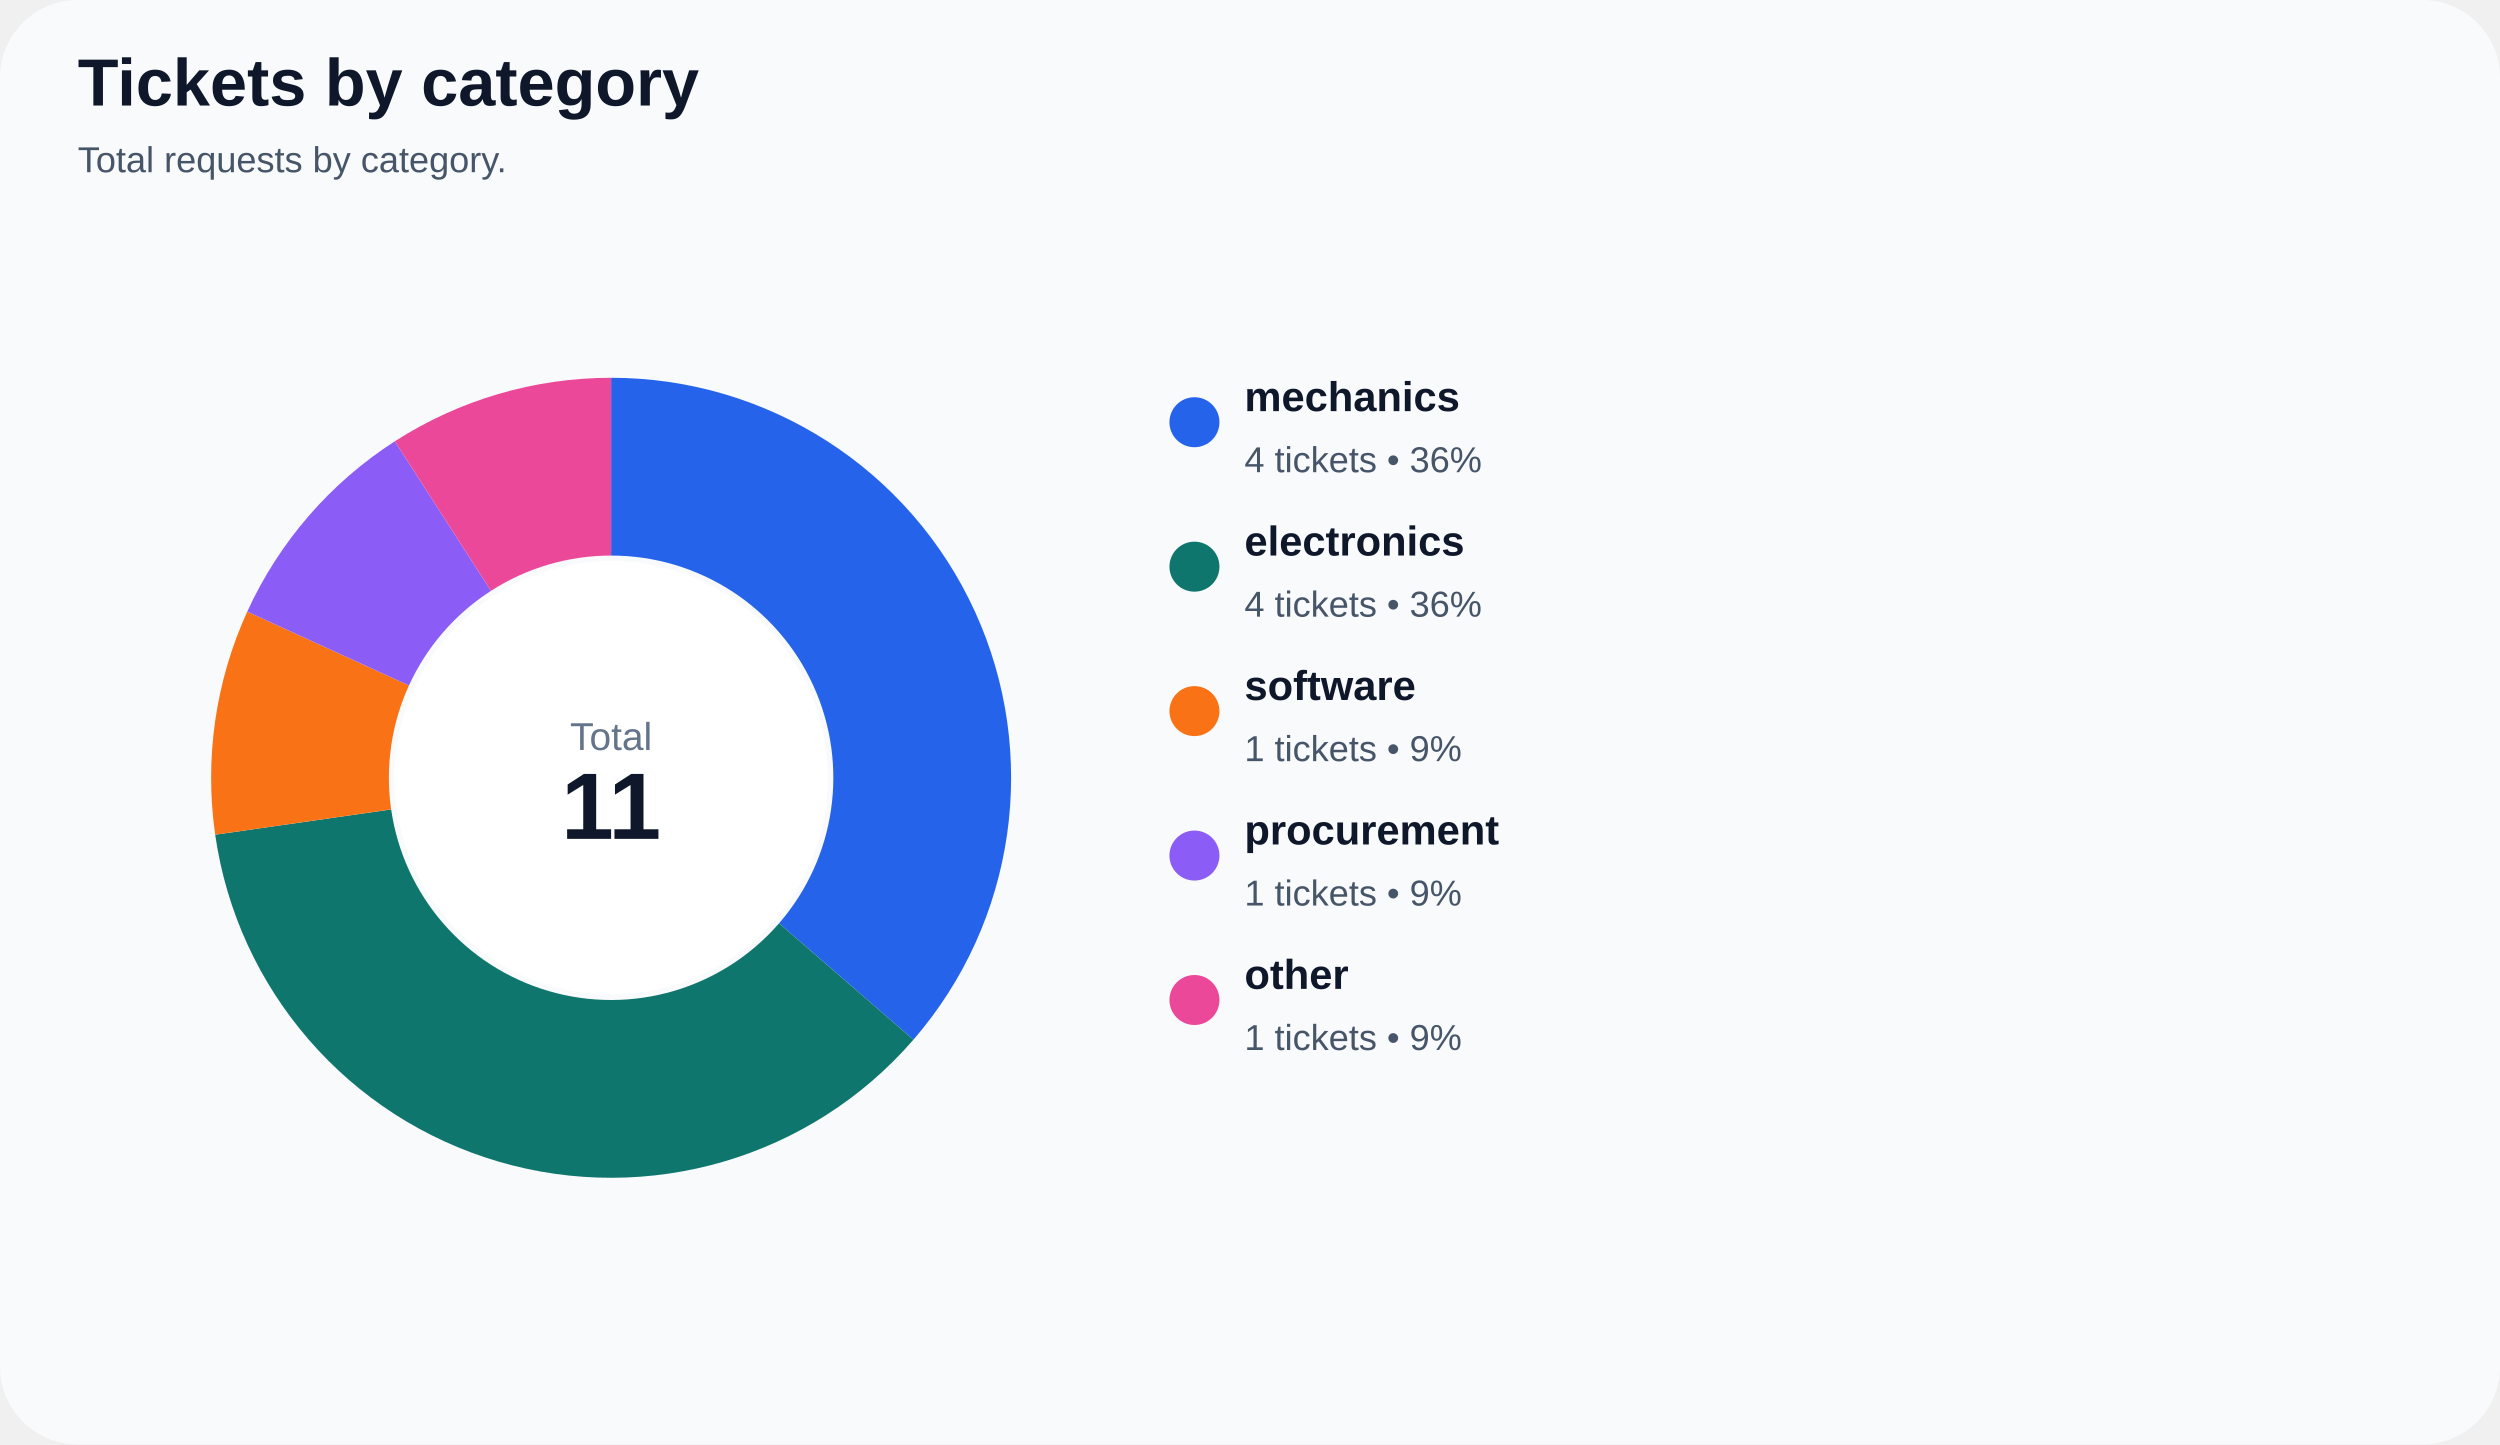
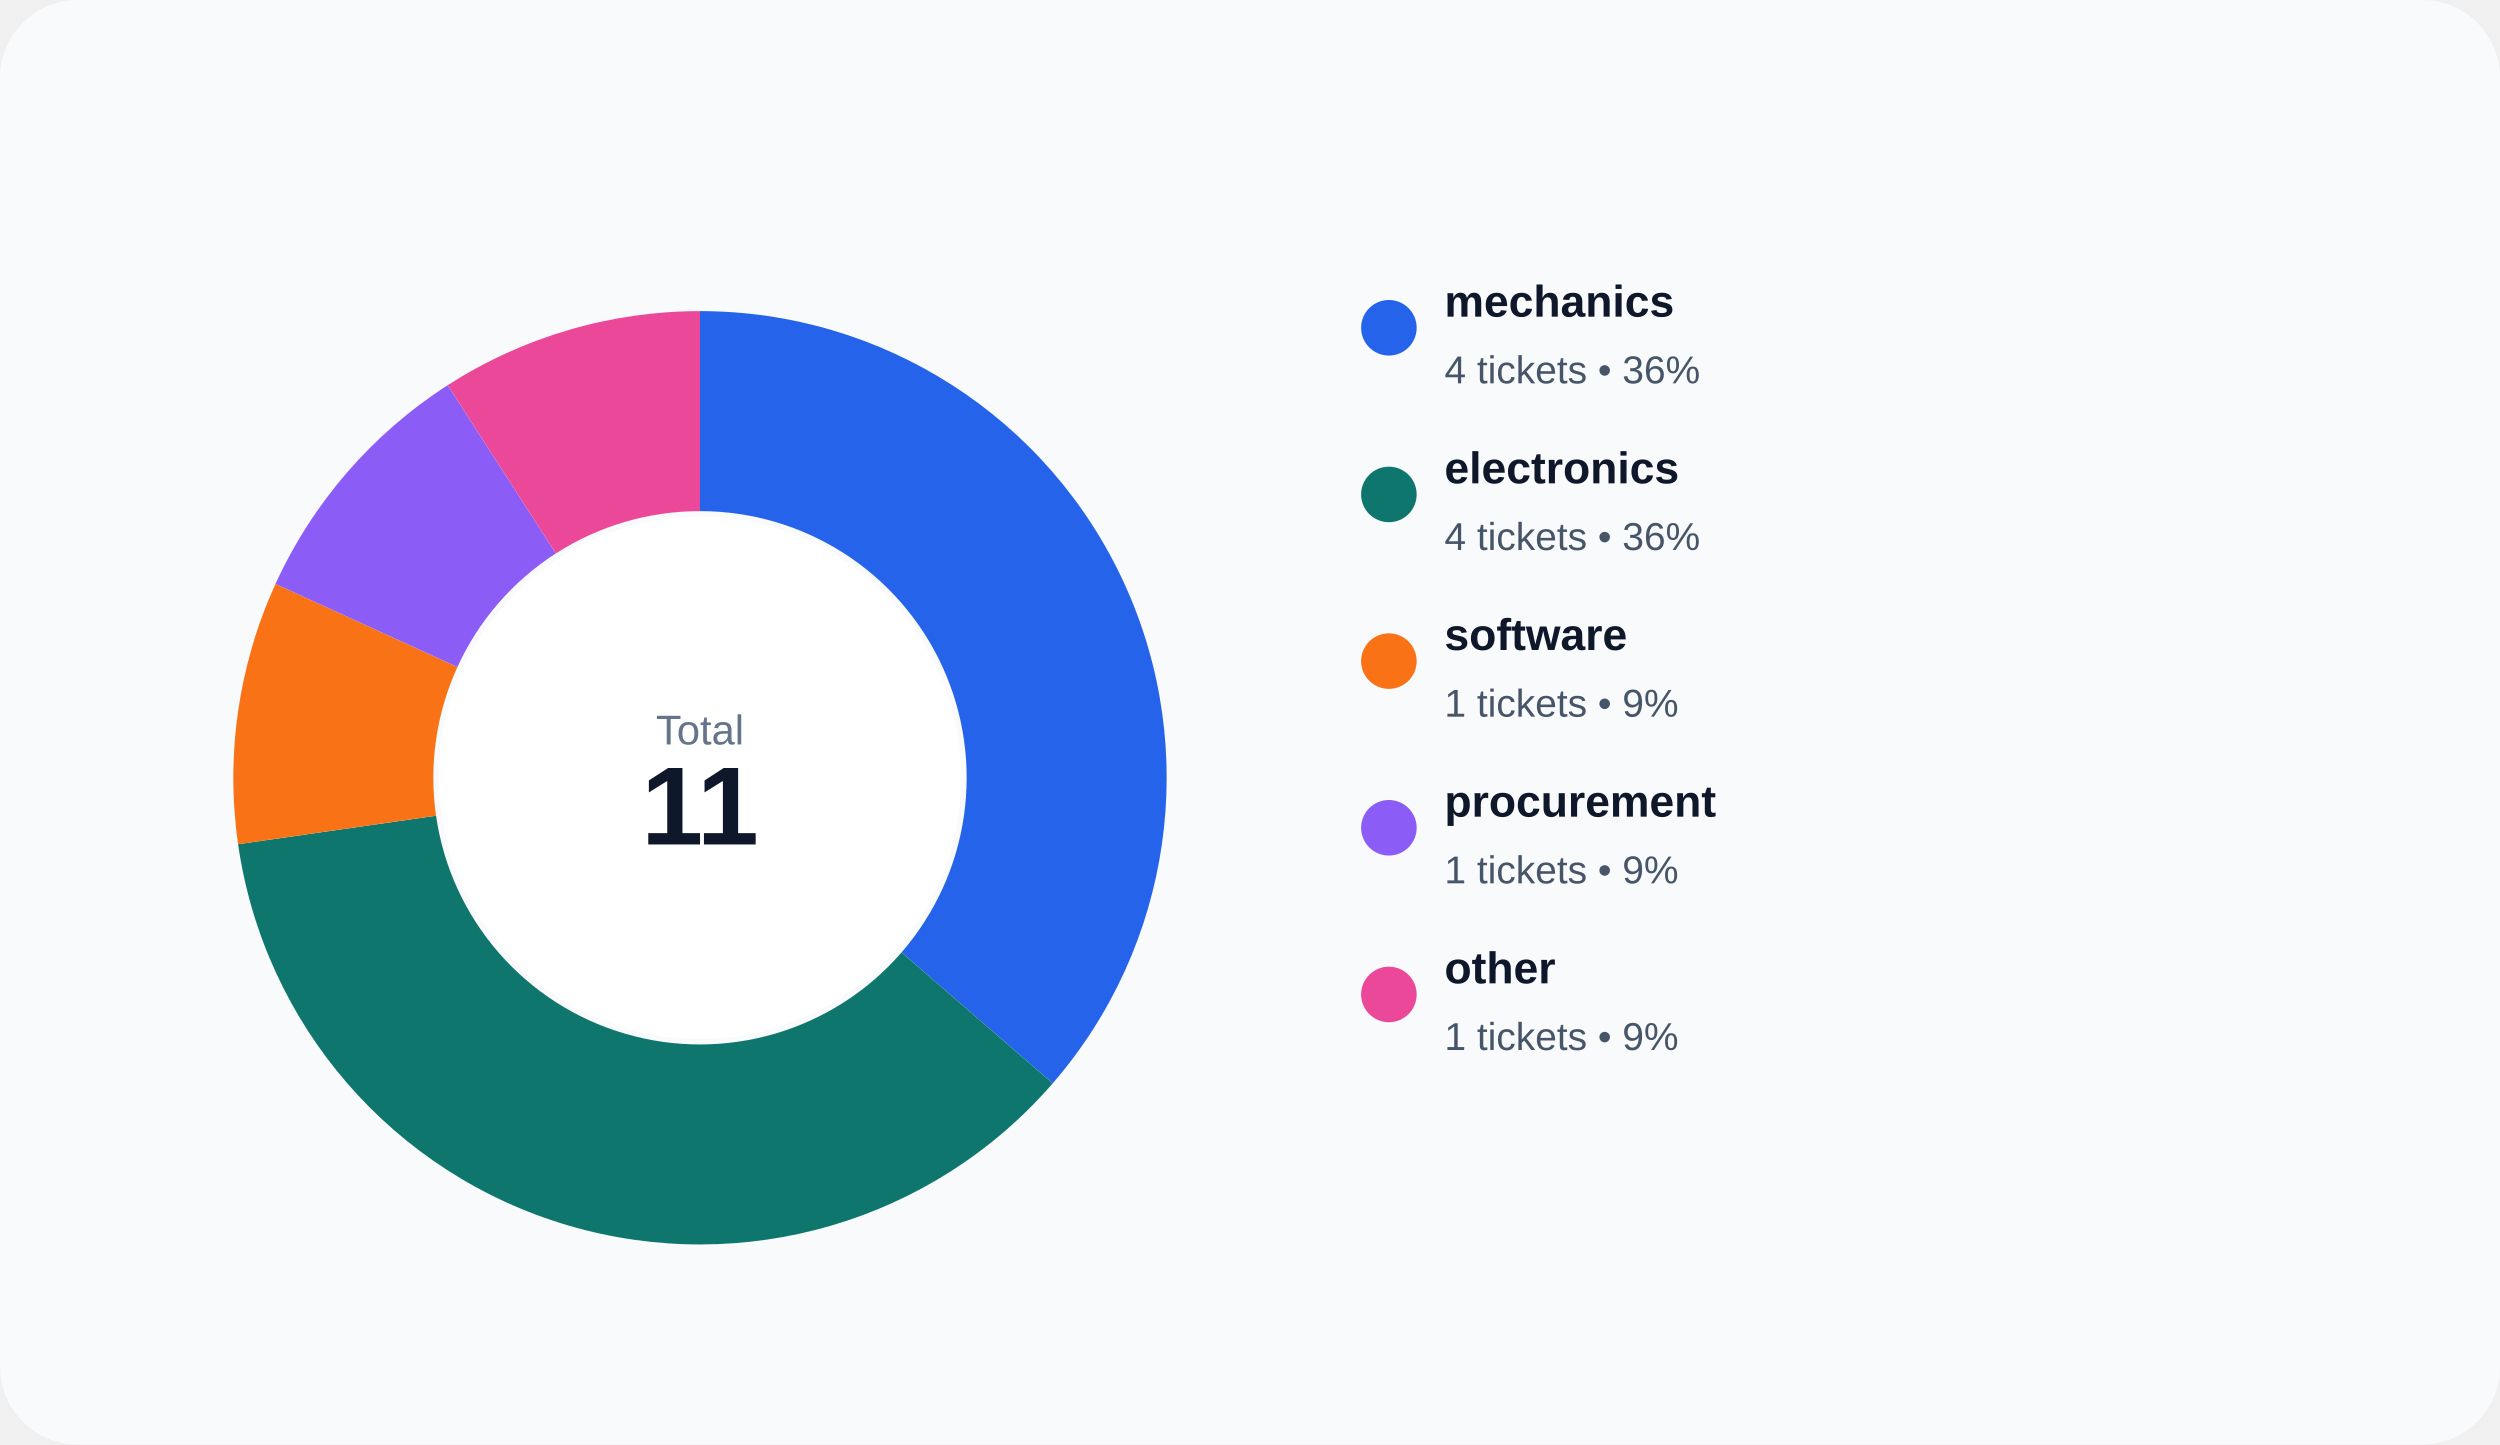
<svg xmlns="http://www.w3.org/2000/svg" width="900" height="520" viewBox="0 0 900 520" role="img">
  <rect width="100%" height="100%" rx="28" fill="#f8fafc" />
-   <text x="28" y="38" fill="#0f172a" font-size="24" font-family="Arial, sans-serif" font-weight="700">Tickets by category</text>
-   <text x="28" y="62" fill="#475569" font-size="13" font-family="Arial, sans-serif">Total requests by category.</text>
-   <path d="M 220.000 136.000 A 144 144 0 0 1 328.828 374.300 L 280.460 332.389 A 80 80 0 0 0 220.000 200.000 Z" fill="#2563eb" />
-   <path d="M 328.828 374.300 A 144 144 0 0 1 77.466 300.493 L 140.814 291.385 A 80 80 0 0 0 280.460 332.389 Z" fill="#0f766e" />
-   <path d="M 77.466 300.493 A 144 144 0 0 1 89.013 220.180 L 147.229 246.767 A 80 80 0 0 0 140.814 291.385 Z" fill="#f97316" />
-   <path d="M 89.013 220.180 A 144 144 0 0 1 142.148 158.859 L 176.749 212.700 A 80 80 0 0 0 147.229 246.767 Z" fill="#8b5cf6" />
-   <path d="M 142.148 158.859 A 144 144 0 0 1 220.000 136.000 L 220.000 200.000 A 80 80 0 0 0 176.749 212.700 Z" fill="#ec4899" />
-   <circle cx="220" cy="280" r="78" fill="#ffffff" />
-   <text x="220" y="270" text-anchor="middle" fill="#64748b" font-size="14" font-family="Arial, sans-serif">Total</text>
-   <text x="220" y="302" text-anchor="middle" fill="#0f172a" font-size="34" font-family="Arial, sans-serif" font-weight="700">11</text>
-   <circle cx="430" cy="152" r="9" fill="#2563eb" />
-   <text x="448" y="148" fill="#0f172a" font-size="15" font-family="Arial, sans-serif" font-weight="600">mechanics</text>
-   <text x="448" y="170" fill="#475569" font-size="13" font-family="Arial, sans-serif">4 tickets • 36%</text>
-   <circle cx="430" cy="204" r="9" fill="#0f766e" />
-   <text x="448" y="200" fill="#0f172a" font-size="15" font-family="Arial, sans-serif" font-weight="600">electronics</text>
-   <text x="448" y="222" fill="#475569" font-size="13" font-family="Arial, sans-serif">4 tickets • 36%</text>
-   <circle cx="430" cy="256" r="9" fill="#f97316" />
-   <text x="448" y="252" fill="#0f172a" font-size="15" font-family="Arial, sans-serif" font-weight="600">software</text>
-   <text x="448" y="274" fill="#475569" font-size="13" font-family="Arial, sans-serif">1 tickets • 9%</text>
-   <circle cx="430" cy="308" r="9" fill="#8b5cf6" />
-   <text x="448" y="304" fill="#0f172a" font-size="15" font-family="Arial, sans-serif" font-weight="600">procurement</text>
-   <text x="448" y="326" fill="#475569" font-size="13" font-family="Arial, sans-serif">1 tickets • 9%</text>
-   <circle cx="430" cy="360" r="9" fill="#ec4899" />
-   <text x="448" y="356" fill="#0f172a" font-size="15" font-family="Arial, sans-serif" font-weight="600">other</text>
-   <text x="448" y="378" fill="#475569" font-size="13" font-family="Arial, sans-serif">1 tickets • 9%</text>
+   <path d="M 252.000 112.000 A 168 168 0 0 1 378.966 390.017 L 324.552 342.867 A 96 96 0 0 0 252.000 184.000 Z" fill="#2563eb" />
+   <path d="M 378.966 390.017 A 168 168 0 0 1 85.710 303.909 L 156.977 293.662 A 96 96 0 0 0 324.552 342.867 Z" fill="#0f766e" />
+   <path d="M 85.710 303.909 A 168 168 0 0 1 99.182 210.210 L 164.675 240.120 A 96 96 0 0 0 156.977 293.662 Z" fill="#f97316" />
+   <path d="M 99.182 210.210 A 168 168 0 0 1 161.172 138.669 L 200.098 199.240 A 96 96 0 0 0 164.675 240.120 Z" fill="#8b5cf6" />
+   <path d="M 161.172 138.669 A 168 168 0 0 1 252.000 112.000 L 252.000 184.000 A 96 96 0 0 0 200.098 199.240 Z" fill="#ec4899" />
+   <circle cx="252" cy="280" r="94" fill="#ffffff" />
+   <text x="252" y="268" text-anchor="middle" fill="#64748b" font-size="15" font-family="Arial, sans-serif">Total</text>
+   <text x="252" y="304" text-anchor="middle" fill="#0f172a" font-size="40" font-family="Arial, sans-serif" font-weight="700">11</text>
+   <circle cx="500" cy="118" r="10" fill="#2563eb" />
+   <text x="520" y="114" fill="#0f172a" font-size="16" font-family="Arial, sans-serif" font-weight="600">mechanics</text>
+   <text x="520" y="138" fill="#475569" font-size="14" font-family="Arial, sans-serif">4 tickets • 36%</text>
+   <circle cx="500" cy="178" r="10" fill="#0f766e" />
+   <text x="520" y="174" fill="#0f172a" font-size="16" font-family="Arial, sans-serif" font-weight="600">electronics</text>
+   <text x="520" y="198" fill="#475569" font-size="14" font-family="Arial, sans-serif">4 tickets • 36%</text>
+   <circle cx="500" cy="238" r="10" fill="#f97316" />
+   <text x="520" y="234" fill="#0f172a" font-size="16" font-family="Arial, sans-serif" font-weight="600">software</text>
+   <text x="520" y="258" fill="#475569" font-size="14" font-family="Arial, sans-serif">1 tickets • 9%</text>
+   <circle cx="500" cy="298" r="10" fill="#8b5cf6" />
+   <text x="520" y="294" fill="#0f172a" font-size="16" font-family="Arial, sans-serif" font-weight="600">procurement</text>
+   <text x="520" y="318" fill="#475569" font-size="14" font-family="Arial, sans-serif">1 tickets • 9%</text>
+   <circle cx="500" cy="358" r="10" fill="#ec4899" />
+   <text x="520" y="354" fill="#0f172a" font-size="16" font-family="Arial, sans-serif" font-weight="600">other</text>
+   <text x="520" y="378" fill="#475569" font-size="14" font-family="Arial, sans-serif">1 tickets • 9%</text>
</svg>
